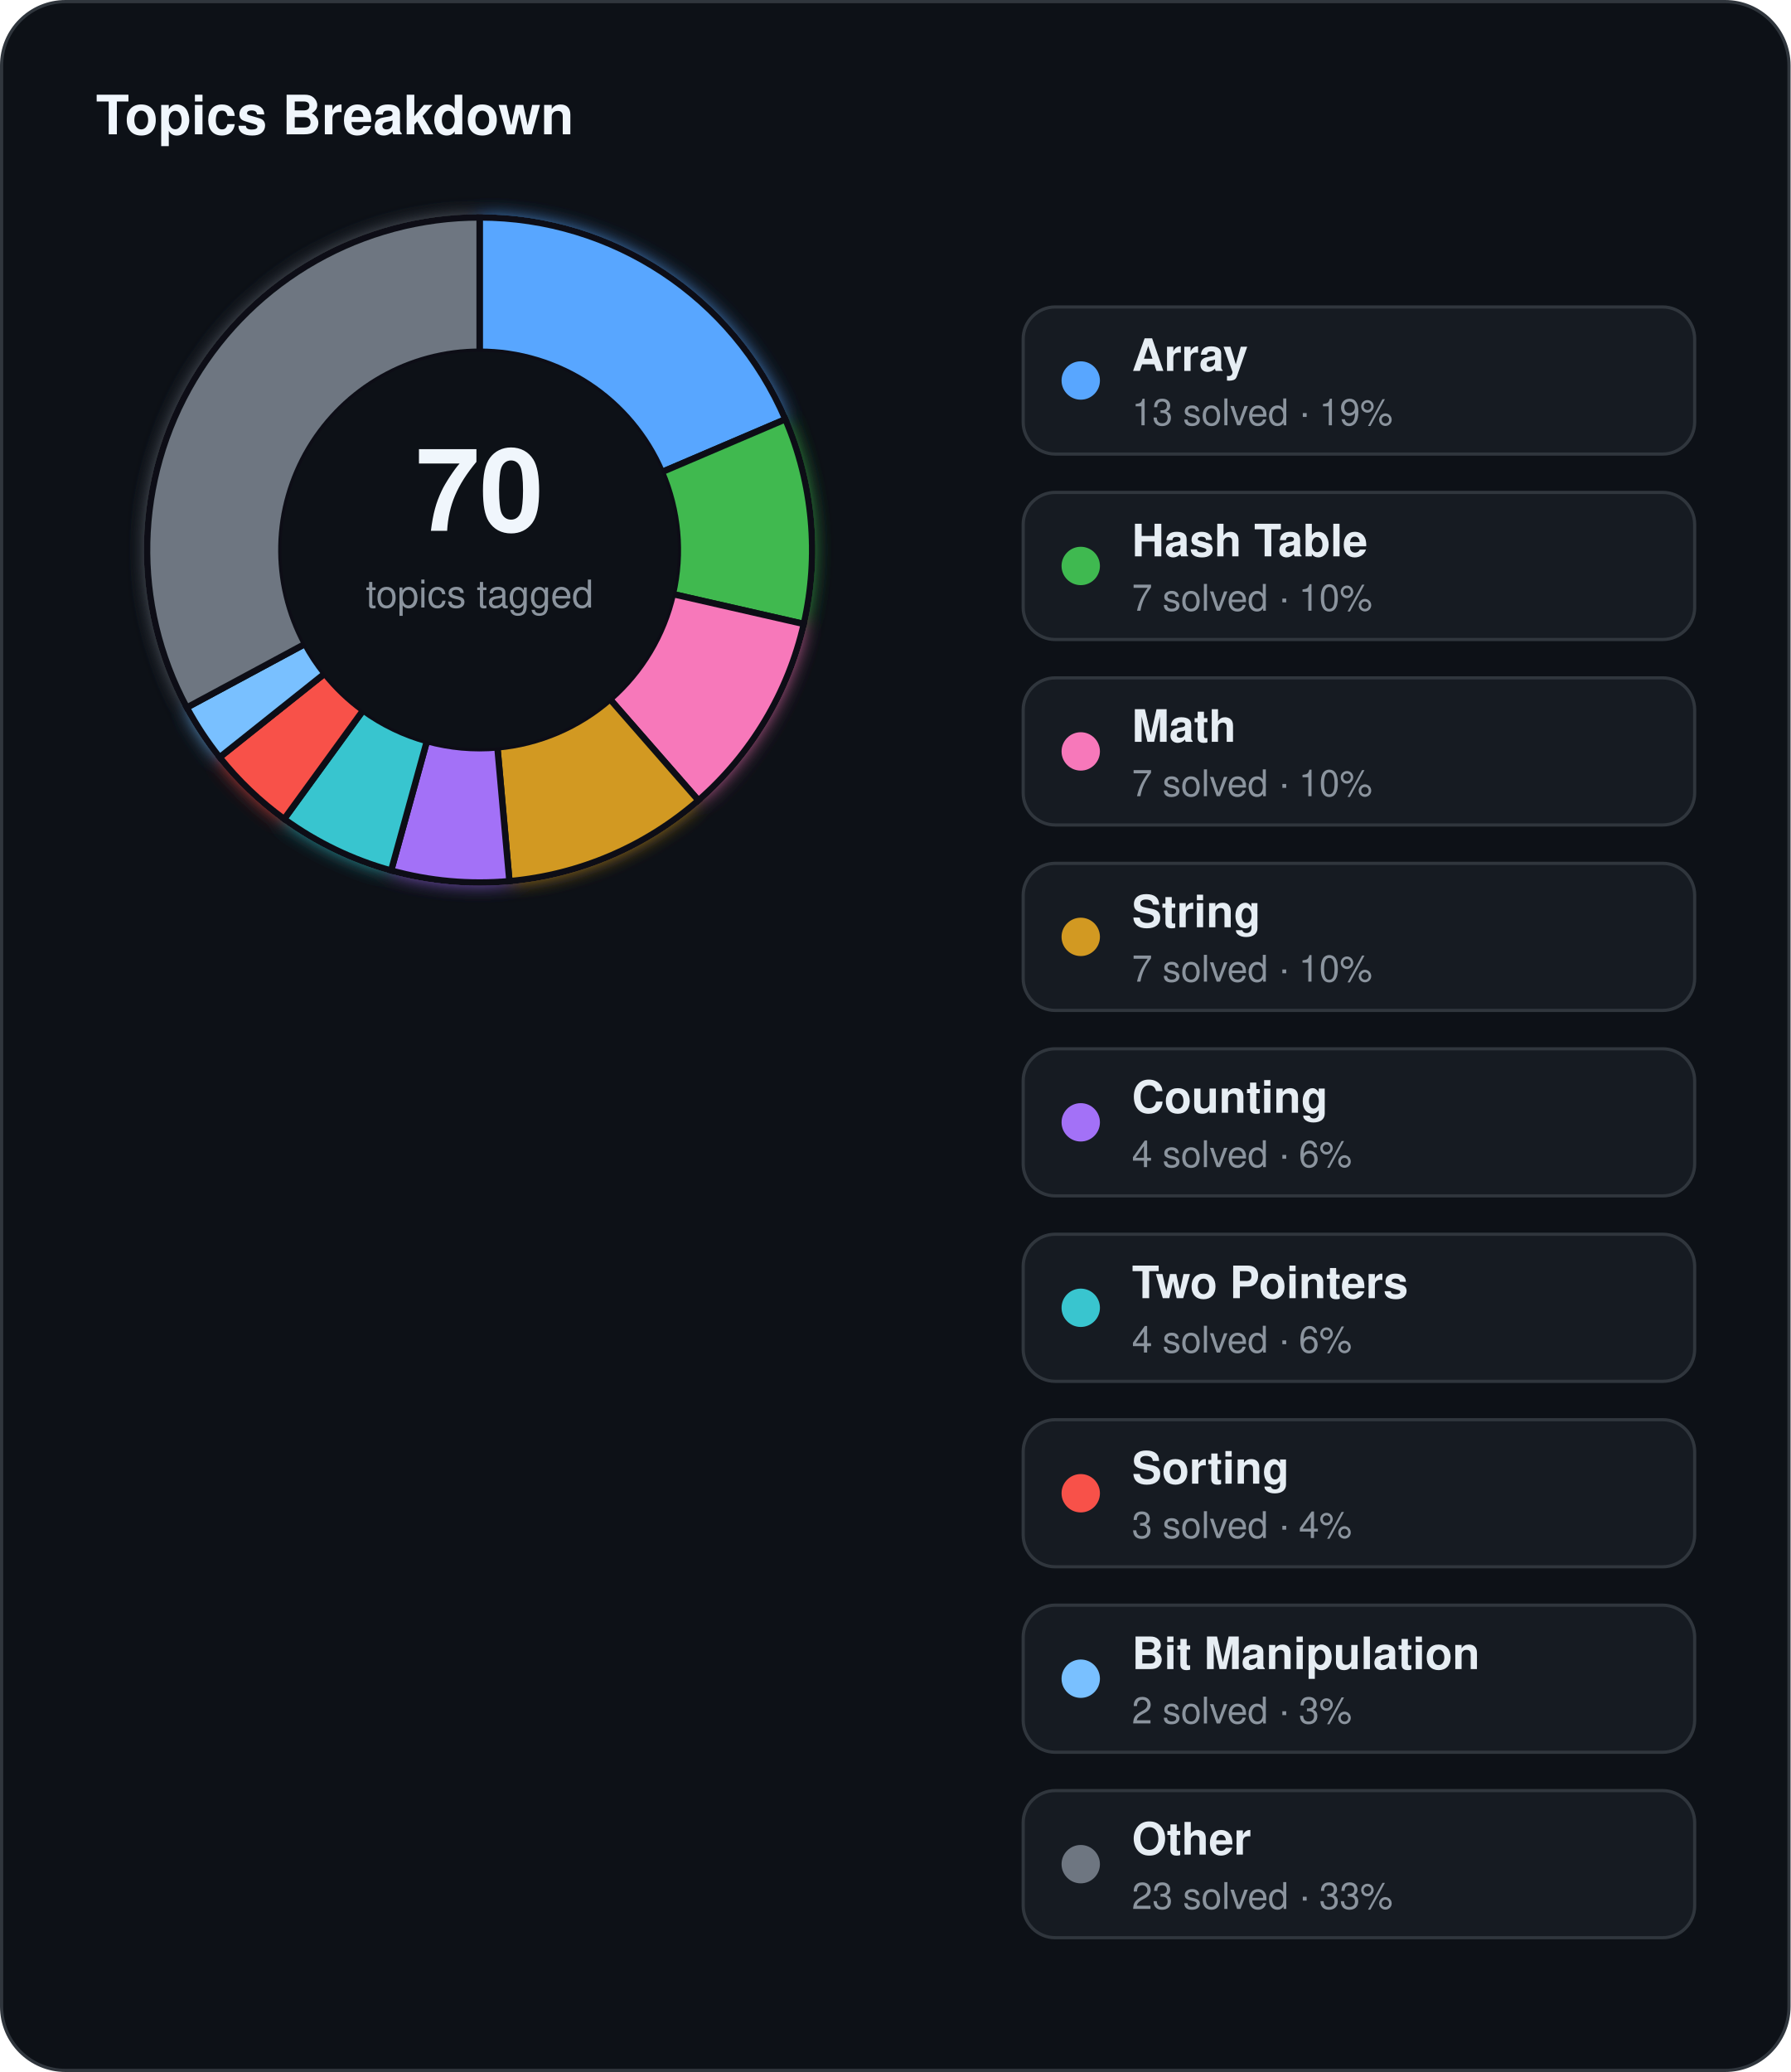
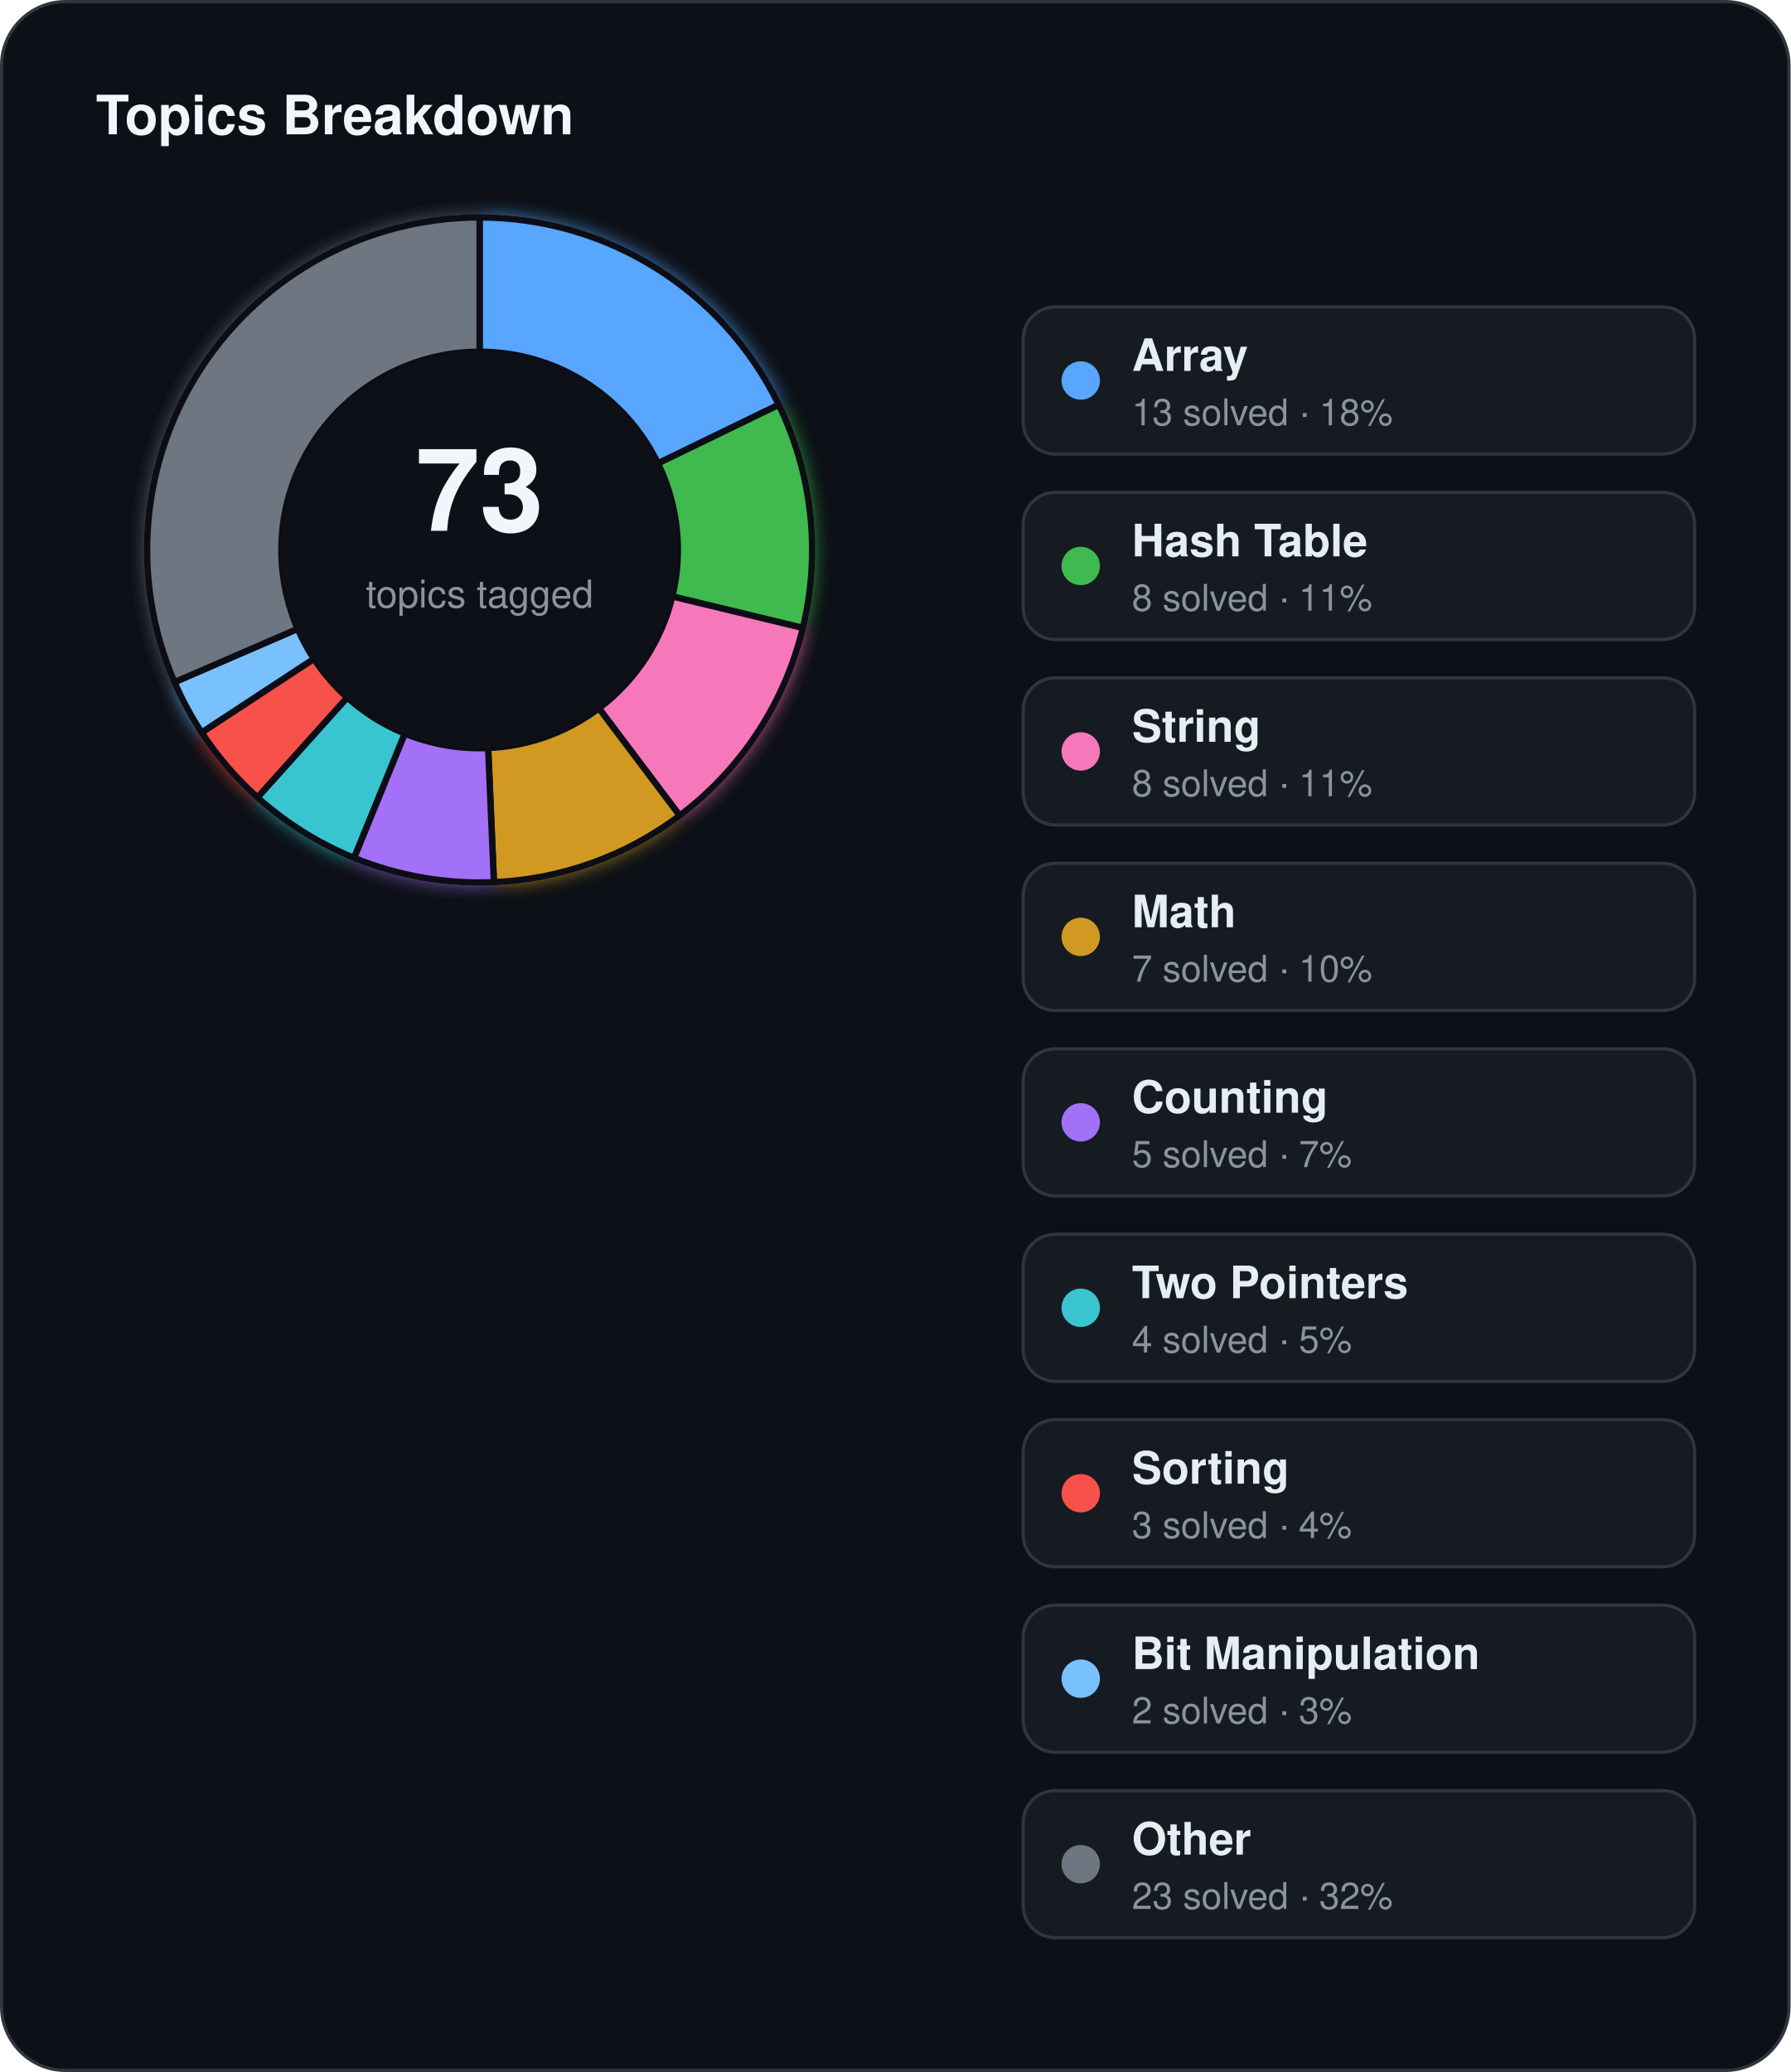
<svg xmlns="http://www.w3.org/2000/svg" width="560" height="648" viewBox="0 0 560 648">
  <defs>
    <filter id="topics-glow" x="-60%" y="-60%" width="220%" height="220%">
      <feGaussianBlur stdDeviation="3" result="blur" />
      <feMerge>
        <feMergeNode in="blur" />
        <feMergeNode in="SourceGraphic" />
      </feMerge>
    </filter>
  </defs>
  <rect x="0.5" y="0.5" width="559" height="647" rx="20" fill="#0d1117" stroke="#30363d" stroke-width="1" />
  <text x="30" y="42" fill="#f0f6fc" font-family="Segoe UI, Helvetica, Arial, sans-serif" font-size="17" font-weight="700">Topics Breakdown</text>
  <g filter="url(#topics-glow)">
-     <path d="M 150.00,68.00 A 104,104 0 0 1 245.63,131.13 L 207.01,147.63 A 62,62 0 0 0 150.00,110.00 Z" fill="#58a6ff" stroke="#0d1117" stroke-width="2" />
-     <path d="M 245.63,131.13 A 104,104 0 0 1 251.39,195.14 L 210.45,185.80 A 62,62 0 0 0 207.01,147.63 Z" fill="#3fb950" stroke="#0d1117" stroke-width="2" />
-     <path d="M 251.39,195.14 A 104,104 0 0 1 218.43,250.32 L 190.79,218.69 A 62,62 0 0 0 210.45,185.80 Z" fill="#f778ba" stroke="#0d1117" stroke-width="2" />
-     <path d="M 218.43,250.32 A 104,104 0 0 1 159.32,275.58 L 155.56,233.75 A 62,62 0 0 0 190.79,218.69 Z" fill="#d29922" stroke="#0d1117" stroke-width="2" />
-     <path d="M 159.32,275.58 A 104,104 0 0 1 122.33,272.25 L 133.51,231.77 A 62,62 0 0 0 155.56,233.75 Z" fill="#a371f7" stroke="#0d1117" stroke-width="2" />
-     <path d="M 122.33,272.25 A 104,104 0 0 1 88.87,256.14 L 113.56,222.16 A 62,62 0 0 0 133.51,231.77 Z" fill="#39c5cf" stroke="#0d1117" stroke-width="2" />
-     <path d="M 88.87,256.14 A 104,104 0 0 1 68.69,236.84 L 101.53,210.66 A 62,62 0 0 0 113.56,222.16 Z" fill="#f85149" stroke="#0d1117" stroke-width="2" />
-     <path d="M 68.69,236.84 A 104,104 0 0 1 58.42,221.28 L 95.40,201.38 A 62,62 0 0 0 101.53,210.66 Z" fill="#79c0ff" stroke="#0d1117" stroke-width="2" />
-     <path d="M 58.42,221.28 A 104,104 0 0 1 150.00,68.00 L 150.00,110.00 A 62,62 0 0 0 95.40,201.38 Z" fill="#6e7681" stroke="#0d1117" stroke-width="2" />
+     <path d="M 150.00,68.00 A 104,104 0 0 1 243.56,126.59 L 205.78,144.93 A 62,62 0 0 0 150.00,110.00 Z" fill="#58a6ff" stroke="#0d1117" stroke-width="2" />
+     <path d="M 243.56,126.59 A 104,104 0 0 1 251.10,196.39 L 210.27,186.54 A 62,62 0 0 0 205.78,144.93 Z" fill="#3fb950" stroke="#0d1117" stroke-width="2" />
+     <path d="M 251.10,196.39 A 104,104 0 0 1 212.57,255.07 L 187.30,221.52 A 62,62 0 0 0 210.27,186.54 Z" fill="#f778ba" stroke="#0d1117" stroke-width="2" />
+     <path d="M 212.57,255.07 A 104,104 0 0 1 154.47,275.90 L 152.67,233.94 A 62,62 0 0 0 187.30,221.52 Z" fill="#d29922" stroke="#0d1117" stroke-width="2" />
+     <path d="M 154.47,275.90 A 104,104 0 0 1 110.72,268.30 L 126.58,229.41 A 62,62 0 0 0 152.67,233.94 Z" fill="#a371f7" stroke="#0d1117" stroke-width="2" />
+     <path d="M 110.72,268.30 A 104,104 0 0 1 80.52,249.39 L 108.58,218.13 A 62,62 0 0 0 126.58,229.41 Z" fill="#39c5cf" stroke="#0d1117" stroke-width="2" />
+     <path d="M 80.52,249.39 A 104,104 0 0 1 63.06,229.08 L 98.17,206.03 A 62,62 0 0 0 108.58,218.13 Z" fill="#f85149" stroke="#0d1117" stroke-width="2" />
+     <path d="M 63.06,229.08 A 104,104 0 0 1 54.57,213.34 L 93.11,196.65 A 62,62 0 0 0 98.17,206.03 Z" fill="#79c0ff" stroke="#0d1117" stroke-width="2" />
+     <path d="M 54.57,213.34 A 104,104 0 0 1 150.00,68.00 L 150.00,110.00 A 62,62 0 0 0 93.11,196.65 Z" fill="#6e7681" stroke="#0d1117" stroke-width="2" />
  </g>
  <circle cx="150" cy="172" r="62" fill="#0d1117" />
-   <text x="150" y="166" text-anchor="middle" fill="#f0f6fc" font-family="Segoe UI, Helvetica, Arial, sans-serif" font-size="36" font-weight="700">70</text>
+   <text x="150" y="166" text-anchor="middle" fill="#f0f6fc" font-family="Segoe UI, Helvetica, Arial, sans-serif" font-size="36" font-weight="700">73</text>
  <text x="150" y="190" text-anchor="middle" fill="#8b949e" font-family="Segoe UI, Helvetica, Arial, sans-serif" font-size="12">topics tagged</text>
  <rect x="320" y="96" width="210" height="46" rx="10" fill="#161b22" stroke="#30363d" stroke-width="1" />
  <circle cx="338" cy="119" r="6" fill="#58a6ff" />
  <text x="354" y="116" fill="#e6edf3" font-family="Segoe UI, Helvetica, Arial, sans-serif" font-size="14" font-weight="600">Array</text>
-   <text x="354" y="133" fill="#8b949e" font-family="Segoe UI, Helvetica, Arial, sans-serif" font-size="11.5">13 solved · 19%</text>
+   <text x="354" y="133" fill="#8b949e" font-family="Segoe UI, Helvetica, Arial, sans-serif" font-size="11.5">13 solved · 18%</text>
  <rect x="320" y="154" width="210" height="46" rx="10" fill="#161b22" stroke="#30363d" stroke-width="1" />
  <circle cx="338" cy="177" r="6" fill="#3fb950" />
  <text x="354" y="174" fill="#e6edf3" font-family="Segoe UI, Helvetica, Arial, sans-serif" font-size="14" font-weight="600">Hash Table</text>
-   <text x="354" y="191" fill="#8b949e" font-family="Segoe UI, Helvetica, Arial, sans-serif" font-size="11.5">7 solved · 10%</text>
+   <text x="354" y="191" fill="#8b949e" font-family="Segoe UI, Helvetica, Arial, sans-serif" font-size="11.5">8 solved · 11%</text>
  <rect x="320" y="212" width="210" height="46" rx="10" fill="#161b22" stroke="#30363d" stroke-width="1" />
  <circle cx="338" cy="235" r="6" fill="#f778ba" />
-   <text x="354" y="232" fill="#e6edf3" font-family="Segoe UI, Helvetica, Arial, sans-serif" font-size="14" font-weight="600">Math</text>
-   <text x="354" y="249" fill="#8b949e" font-family="Segoe UI, Helvetica, Arial, sans-serif" font-size="11.5">7 solved · 10%</text>
+   <text x="354" y="232" fill="#e6edf3" font-family="Segoe UI, Helvetica, Arial, sans-serif" font-size="14" font-weight="600">String</text>
+   <text x="354" y="249" fill="#8b949e" font-family="Segoe UI, Helvetica, Arial, sans-serif" font-size="11.5">8 solved · 11%</text>
  <rect x="320" y="270" width="210" height="46" rx="10" fill="#161b22" stroke="#30363d" stroke-width="1" />
  <circle cx="338" cy="293" r="6" fill="#d29922" />
-   <text x="354" y="290" fill="#e6edf3" font-family="Segoe UI, Helvetica, Arial, sans-serif" font-size="14" font-weight="600">String</text>
+   <text x="354" y="290" fill="#e6edf3" font-family="Segoe UI, Helvetica, Arial, sans-serif" font-size="14" font-weight="600">Math</text>
  <text x="354" y="307" fill="#8b949e" font-family="Segoe UI, Helvetica, Arial, sans-serif" font-size="11.5">7 solved · 10%</text>
  <rect x="320" y="328" width="210" height="46" rx="10" fill="#161b22" stroke="#30363d" stroke-width="1" />
  <circle cx="338" cy="351" r="6" fill="#a371f7" />
  <text x="354" y="348" fill="#e6edf3" font-family="Segoe UI, Helvetica, Arial, sans-serif" font-size="14" font-weight="600">Counting</text>
-   <text x="354" y="365" fill="#8b949e" font-family="Segoe UI, Helvetica, Arial, sans-serif" font-size="11.5">4 solved · 6%</text>
+   <text x="354" y="365" fill="#8b949e" font-family="Segoe UI, Helvetica, Arial, sans-serif" font-size="11.5">5 solved · 7%</text>
  <rect x="320" y="386" width="210" height="46" rx="10" fill="#161b22" stroke="#30363d" stroke-width="1" />
  <circle cx="338" cy="409" r="6" fill="#39c5cf" />
  <text x="354" y="406" fill="#e6edf3" font-family="Segoe UI, Helvetica, Arial, sans-serif" font-size="14" font-weight="600">Two Pointers</text>
-   <text x="354" y="423" fill="#8b949e" font-family="Segoe UI, Helvetica, Arial, sans-serif" font-size="11.5">4 solved · 6%</text>
+   <text x="354" y="423" fill="#8b949e" font-family="Segoe UI, Helvetica, Arial, sans-serif" font-size="11.5">4 solved · 5%</text>
  <rect x="320" y="444" width="210" height="46" rx="10" fill="#161b22" stroke="#30363d" stroke-width="1" />
  <circle cx="338" cy="467" r="6" fill="#f85149" />
  <text x="354" y="464" fill="#e6edf3" font-family="Segoe UI, Helvetica, Arial, sans-serif" font-size="14" font-weight="600">Sorting</text>
  <text x="354" y="481" fill="#8b949e" font-family="Segoe UI, Helvetica, Arial, sans-serif" font-size="11.5">3 solved · 4%</text>
  <rect x="320" y="502" width="210" height="46" rx="10" fill="#161b22" stroke="#30363d" stroke-width="1" />
  <circle cx="338" cy="525" r="6" fill="#79c0ff" />
  <text x="354" y="522" fill="#e6edf3" font-family="Segoe UI, Helvetica, Arial, sans-serif" font-size="14" font-weight="600">Bit Manipulation</text>
  <text x="354" y="539" fill="#8b949e" font-family="Segoe UI, Helvetica, Arial, sans-serif" font-size="11.5">2 solved · 3%</text>
  <rect x="320" y="560" width="210" height="46" rx="10" fill="#161b22" stroke="#30363d" stroke-width="1" />
  <circle cx="338" cy="583" r="6" fill="#6e7681" />
  <text x="354" y="580" fill="#e6edf3" font-family="Segoe UI, Helvetica, Arial, sans-serif" font-size="14" font-weight="600">Other</text>
-   <text x="354" y="597" fill="#8b949e" font-family="Segoe UI, Helvetica, Arial, sans-serif" font-size="11.5">23 solved · 33%</text>
+   <text x="354" y="597" fill="#8b949e" font-family="Segoe UI, Helvetica, Arial, sans-serif" font-size="11.5">23 solved · 32%</text>
</svg>
